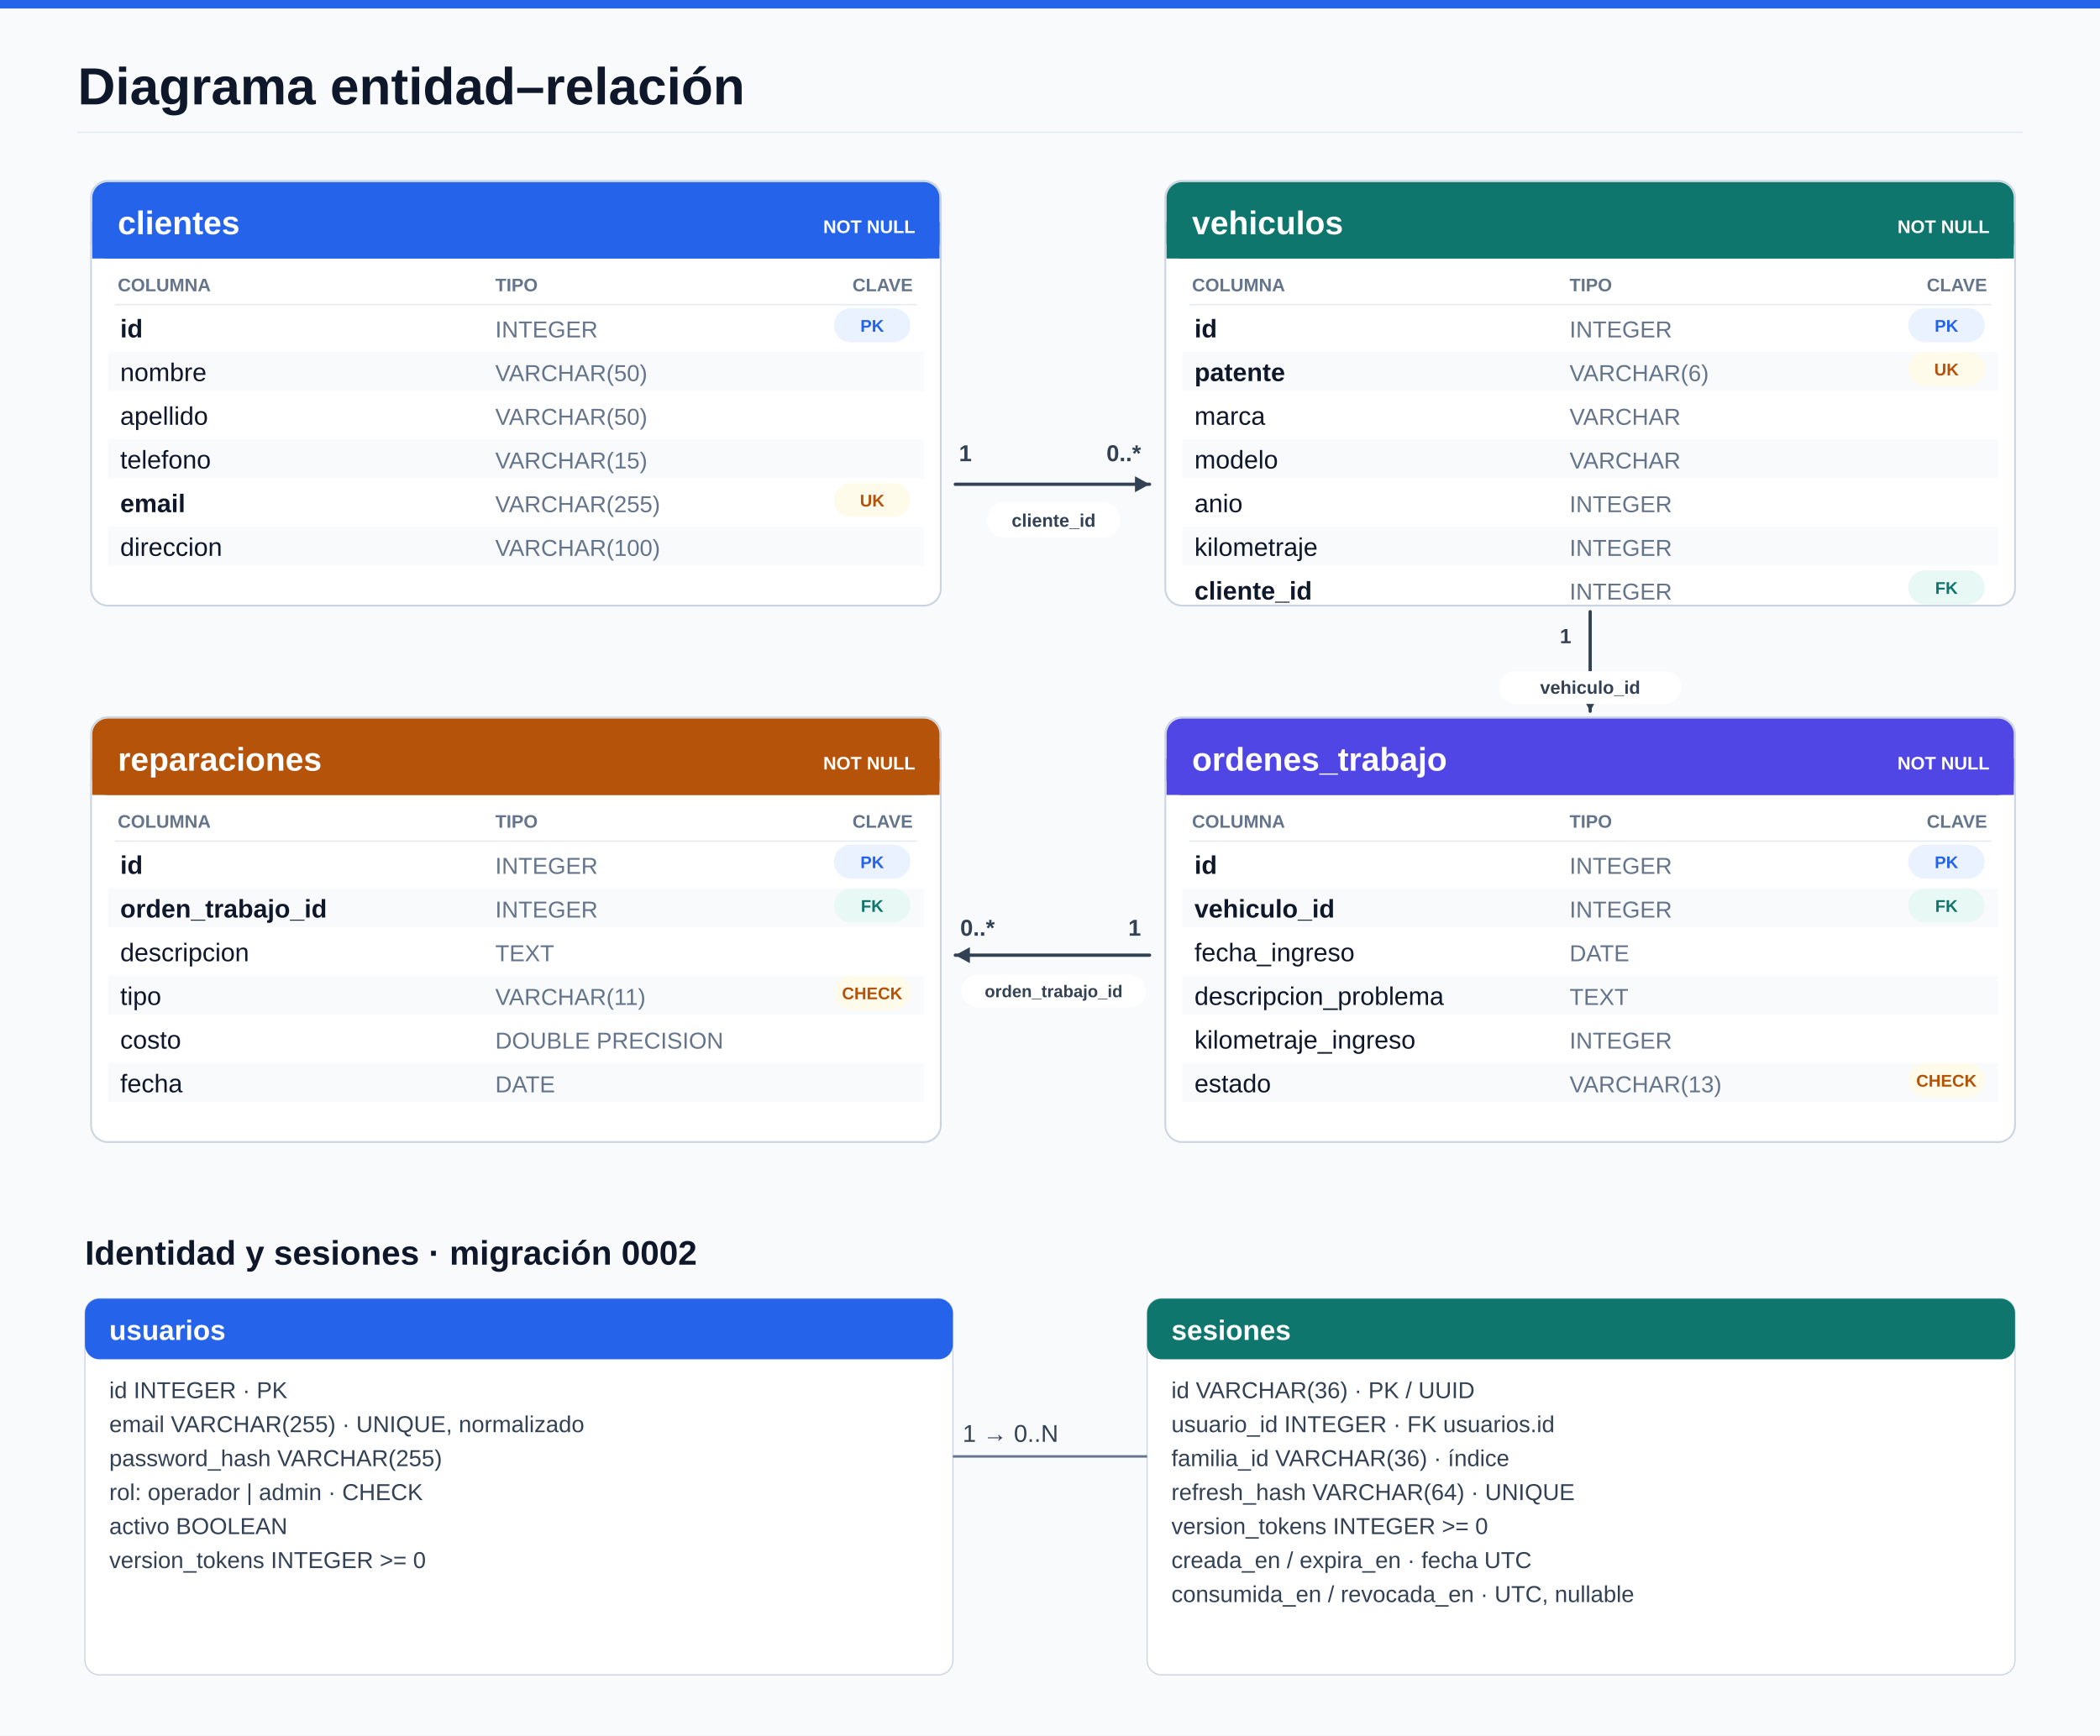
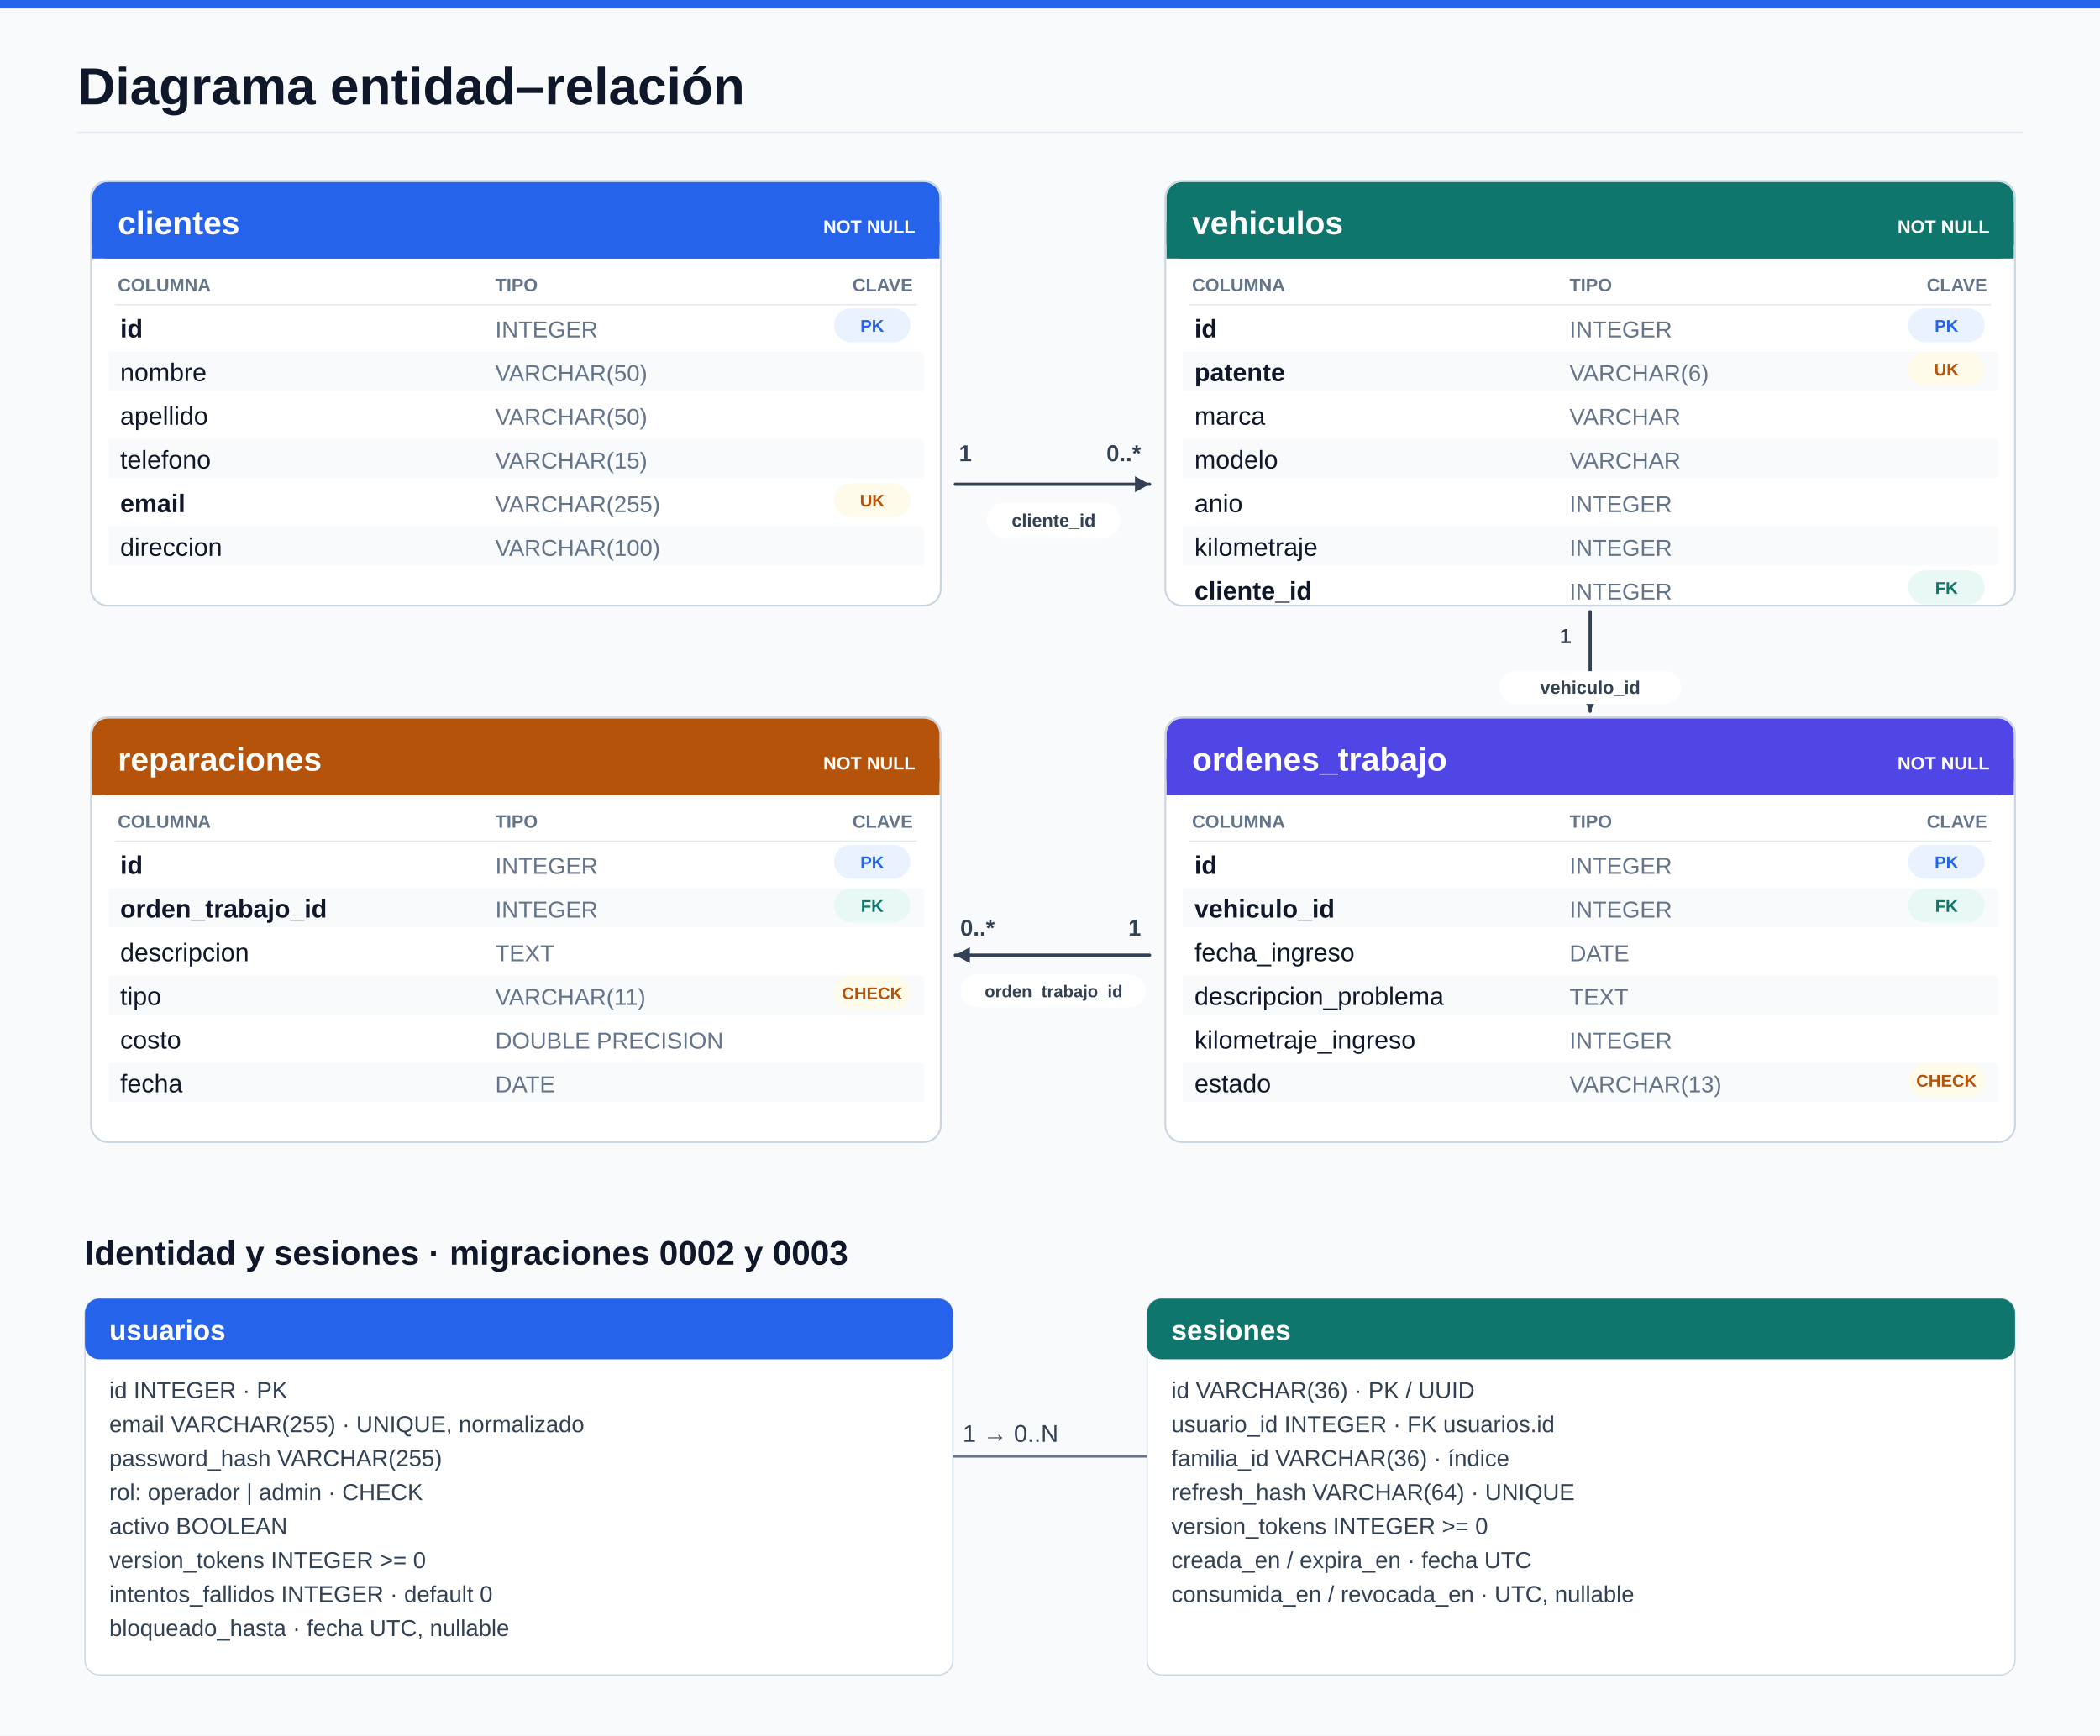
<svg xmlns="http://www.w3.org/2000/svg" baseProfile="full" height="1430px" version="1.1" viewBox="0 0 1730 1430" width="1730px">
  <defs />
  <rect fill="#F8FAFC" height="1000" width="1730" x="0" y="0" />
  <rect fill="#2563EB" height="7" width="1730" x="0" y="0" />
  <text fill="#0F172A" font-family="Arial, Helvetica, sans-serif" font-size="43" font-weight="bold" text-anchor="start" x="64" y="86">Diagrama entidad–relación</text>
  <line stroke="#E2E8F0" stroke-linecap="round" stroke-width="1" x1="64" x2="1666" y1="109" y2="109" />
  <rect fill="#FFFFFF" height="350" rx="14" ry="14" stroke="#CBD5E1" stroke-width="1.5" width="700" x="75" y="149" />
  <rect fill="#2563EB" height="63" rx="13" ry="13" width="698" x="76" y="150" />
  <rect fill="#2563EB" height="30" width="698" x="76" y="183" />
  <text fill="#FFFFFF" font-family="Arial, Helvetica, sans-serif" font-size="27" font-weight="bold" text-anchor="start" x="97" y="193">clientes</text>
  <text fill="#FFFFFF" font-family="Arial, Helvetica, sans-serif" font-size="15" font-weight="bold" text-anchor="end" x="754" y="192">NOT NULL</text>
  <text fill="#64748B" font-family="Arial, Helvetica, sans-serif" font-size="15" font-weight="bold" text-anchor="start" x="97" y="240">COLUMNA</text>
  <text fill="#64748B" font-family="Arial, Helvetica, sans-serif" font-size="15" font-weight="bold" text-anchor="start" x="408" y="240">TIPO</text>
  <text fill="#64748B" font-family="Arial, Helvetica, sans-serif" font-size="15" font-weight="bold" text-anchor="end" x="752" y="240">CLAVE</text>
  <line stroke="#E2E8F0" stroke-linecap="round" stroke-width="1" x1="95" x2="755" y1="251" y2="251" />
  <text fill="#0F172A" font-family="Arial, Helvetica, sans-serif" font-size="21" font-weight="bold" text-anchor="start" x="99" y="278">id</text>
  <text fill="#64748B" font-family="Arial, Helvetica, sans-serif" font-size="19" font-weight="normal" text-anchor="start" x="408" y="278">INTEGER</text>
  <rect fill="#EAF2FF" height="28" rx="14.0" ry="14.0" stroke="none" stroke-width="0" width="63" x="687" y="254" />
  <text fill="#2563EB" font-family="Arial, Helvetica, sans-serif" font-size="14" font-weight="bold" text-anchor="middle" x="718.5" y="273.32">PK</text>
  <rect fill="#F8FAFC" height="32" width="672" x="89" y="290" />
  <text fill="#0F172A" font-family="Arial, Helvetica, sans-serif" font-size="21" font-weight="normal" text-anchor="start" x="99" y="314">nombre</text>
  <text fill="#64748B" font-family="Arial, Helvetica, sans-serif" font-size="19" font-weight="normal" text-anchor="start" x="408" y="314">VARCHAR(50)</text>
  <text fill="#0F172A" font-family="Arial, Helvetica, sans-serif" font-size="21" font-weight="normal" text-anchor="start" x="99" y="350">apellido</text>
  <text fill="#64748B" font-family="Arial, Helvetica, sans-serif" font-size="19" font-weight="normal" text-anchor="start" x="408" y="350">VARCHAR(50)</text>
  <rect fill="#F8FAFC" height="32" width="672" x="89" y="362" />
  <text fill="#0F172A" font-family="Arial, Helvetica, sans-serif" font-size="21" font-weight="normal" text-anchor="start" x="99" y="386">telefono</text>
  <text fill="#64748B" font-family="Arial, Helvetica, sans-serif" font-size="19" font-weight="normal" text-anchor="start" x="408" y="386">VARCHAR(15)</text>
  <text fill="#0F172A" font-family="Arial, Helvetica, sans-serif" font-size="21" font-weight="bold" text-anchor="start" x="99" y="422">email</text>
  <text fill="#64748B" font-family="Arial, Helvetica, sans-serif" font-size="19" font-weight="normal" text-anchor="start" x="408" y="422">VARCHAR(255)</text>
  <rect fill="#FFFBEB" height="28" rx="14.0" ry="14.0" stroke="none" stroke-width="0" width="63" x="687" y="398" />
  <text fill="#B45309" font-family="Arial, Helvetica, sans-serif" font-size="14" font-weight="bold" text-anchor="middle" x="718.5" y="417.32">UK</text>
  <rect fill="#F8FAFC" height="32" width="672" x="89" y="434" />
  <text fill="#0F172A" font-family="Arial, Helvetica, sans-serif" font-size="21" font-weight="normal" text-anchor="start" x="99" y="458">direccion</text>
  <text fill="#64748B" font-family="Arial, Helvetica, sans-serif" font-size="19" font-weight="normal" text-anchor="start" x="408" y="458">VARCHAR(100)</text>
  <rect fill="#FFFFFF" height="350" rx="14" ry="14" stroke="#CBD5E1" stroke-width="1.5" width="700" x="960" y="149" />
  <rect fill="#0F766E" height="63" rx="13" ry="13" width="698" x="961" y="150" />
  <rect fill="#0F766E" height="30" width="698" x="961" y="183" />
  <text fill="#FFFFFF" font-family="Arial, Helvetica, sans-serif" font-size="27" font-weight="bold" text-anchor="start" x="982" y="193">vehiculos</text>
  <text fill="#FFFFFF" font-family="Arial, Helvetica, sans-serif" font-size="15" font-weight="bold" text-anchor="end" x="1639" y="192">NOT NULL</text>
  <text fill="#64748B" font-family="Arial, Helvetica, sans-serif" font-size="15" font-weight="bold" text-anchor="start" x="982" y="240">COLUMNA</text>
  <text fill="#64748B" font-family="Arial, Helvetica, sans-serif" font-size="15" font-weight="bold" text-anchor="start" x="1293" y="240">TIPO</text>
  <text fill="#64748B" font-family="Arial, Helvetica, sans-serif" font-size="15" font-weight="bold" text-anchor="end" x="1637" y="240">CLAVE</text>
  <line stroke="#E2E8F0" stroke-linecap="round" stroke-width="1" x1="980" x2="1640" y1="251" y2="251" />
  <text fill="#0F172A" font-family="Arial, Helvetica, sans-serif" font-size="21" font-weight="bold" text-anchor="start" x="984" y="278">id</text>
  <text fill="#64748B" font-family="Arial, Helvetica, sans-serif" font-size="19" font-weight="normal" text-anchor="start" x="1293" y="278">INTEGER</text>
  <rect fill="#EAF2FF" height="28" rx="14.0" ry="14.0" stroke="none" stroke-width="0" width="63" x="1572" y="254" />
  <text fill="#2563EB" font-family="Arial, Helvetica, sans-serif" font-size="14" font-weight="bold" text-anchor="middle" x="1603.5" y="273.32">PK</text>
  <rect fill="#F8FAFC" height="32" width="672" x="974" y="290" />
  <text fill="#0F172A" font-family="Arial, Helvetica, sans-serif" font-size="21" font-weight="bold" text-anchor="start" x="984" y="314">patente</text>
  <text fill="#64748B" font-family="Arial, Helvetica, sans-serif" font-size="19" font-weight="normal" text-anchor="start" x="1293" y="314">VARCHAR(6)</text>
  <rect fill="#FFFBEB" height="28" rx="14.0" ry="14.0" stroke="none" stroke-width="0" width="63" x="1572" y="290" />
  <text fill="#B45309" font-family="Arial, Helvetica, sans-serif" font-size="14" font-weight="bold" text-anchor="middle" x="1603.5" y="309.32">UK</text>
  <text fill="#0F172A" font-family="Arial, Helvetica, sans-serif" font-size="21" font-weight="normal" text-anchor="start" x="984" y="350">marca</text>
  <text fill="#64748B" font-family="Arial, Helvetica, sans-serif" font-size="19" font-weight="normal" text-anchor="start" x="1293" y="350">VARCHAR</text>
  <rect fill="#F8FAFC" height="32" width="672" x="974" y="362" />
  <text fill="#0F172A" font-family="Arial, Helvetica, sans-serif" font-size="21" font-weight="normal" text-anchor="start" x="984" y="386">modelo</text>
  <text fill="#64748B" font-family="Arial, Helvetica, sans-serif" font-size="19" font-weight="normal" text-anchor="start" x="1293" y="386">VARCHAR</text>
  <text fill="#0F172A" font-family="Arial, Helvetica, sans-serif" font-size="21" font-weight="normal" text-anchor="start" x="984" y="422">anio</text>
  <text fill="#64748B" font-family="Arial, Helvetica, sans-serif" font-size="19" font-weight="normal" text-anchor="start" x="1293" y="422">INTEGER</text>
  <rect fill="#F8FAFC" height="32" width="672" x="974" y="434" />
  <text fill="#0F172A" font-family="Arial, Helvetica, sans-serif" font-size="21" font-weight="normal" text-anchor="start" x="984" y="458">kilometraje</text>
  <text fill="#64748B" font-family="Arial, Helvetica, sans-serif" font-size="19" font-weight="normal" text-anchor="start" x="1293" y="458">INTEGER</text>
  <text fill="#0F172A" font-family="Arial, Helvetica, sans-serif" font-size="21" font-weight="bold" text-anchor="start" x="984" y="494">cliente_id</text>
  <text fill="#64748B" font-family="Arial, Helvetica, sans-serif" font-size="19" font-weight="normal" text-anchor="start" x="1293" y="494">INTEGER</text>
  <rect fill="#E8F8F4" height="28" rx="14.0" ry="14.0" stroke="none" stroke-width="0" width="63" x="1572" y="470" />
  <text fill="#0F766E" font-family="Arial, Helvetica, sans-serif" font-size="14" font-weight="bold" text-anchor="middle" x="1603.5" y="489.32">FK</text>
  <rect fill="#FFFFFF" height="350" rx="14" ry="14" stroke="#CBD5E1" stroke-width="1.5" width="700" x="960" y="591" />
  <rect fill="#4F46E5" height="63" rx="13" ry="13" width="698" x="961" y="592" />
  <rect fill="#4F46E5" height="30" width="698" x="961" y="625" />
  <text fill="#FFFFFF" font-family="Arial, Helvetica, sans-serif" font-size="27" font-weight="bold" text-anchor="start" x="982" y="635">ordenes_trabajo</text>
  <text fill="#FFFFFF" font-family="Arial, Helvetica, sans-serif" font-size="15" font-weight="bold" text-anchor="end" x="1639" y="634">NOT NULL</text>
  <text fill="#64748B" font-family="Arial, Helvetica, sans-serif" font-size="15" font-weight="bold" text-anchor="start" x="982" y="682">COLUMNA</text>
  <text fill="#64748B" font-family="Arial, Helvetica, sans-serif" font-size="15" font-weight="bold" text-anchor="start" x="1293" y="682">TIPO</text>
  <text fill="#64748B" font-family="Arial, Helvetica, sans-serif" font-size="15" font-weight="bold" text-anchor="end" x="1637" y="682">CLAVE</text>
  <line stroke="#E2E8F0" stroke-linecap="round" stroke-width="1" x1="980" x2="1640" y1="693" y2="693" />
  <text fill="#0F172A" font-family="Arial, Helvetica, sans-serif" font-size="21" font-weight="bold" text-anchor="start" x="984" y="720">id</text>
  <text fill="#64748B" font-family="Arial, Helvetica, sans-serif" font-size="19" font-weight="normal" text-anchor="start" x="1293" y="720">INTEGER</text>
  <rect fill="#EAF2FF" height="28" rx="14.0" ry="14.0" stroke="none" stroke-width="0" width="63" x="1572" y="696" />
  <text fill="#2563EB" font-family="Arial, Helvetica, sans-serif" font-size="14" font-weight="bold" text-anchor="middle" x="1603.5" y="715.32">PK</text>
  <rect fill="#F8FAFC" height="32" width="672" x="974" y="732" />
  <text fill="#0F172A" font-family="Arial, Helvetica, sans-serif" font-size="21" font-weight="bold" text-anchor="start" x="984" y="756">vehiculo_id</text>
  <text fill="#64748B" font-family="Arial, Helvetica, sans-serif" font-size="19" font-weight="normal" text-anchor="start" x="1293" y="756">INTEGER</text>
  <rect fill="#E8F8F4" height="28" rx="14.0" ry="14.0" stroke="none" stroke-width="0" width="63" x="1572" y="732" />
  <text fill="#0F766E" font-family="Arial, Helvetica, sans-serif" font-size="14" font-weight="bold" text-anchor="middle" x="1603.5" y="751.32">FK</text>
  <text fill="#0F172A" font-family="Arial, Helvetica, sans-serif" font-size="21" font-weight="normal" text-anchor="start" x="984" y="792">fecha_ingreso</text>
  <text fill="#64748B" font-family="Arial, Helvetica, sans-serif" font-size="19" font-weight="normal" text-anchor="start" x="1293" y="792">DATE</text>
  <rect fill="#F8FAFC" height="32" width="672" x="974" y="804" />
  <text fill="#0F172A" font-family="Arial, Helvetica, sans-serif" font-size="21" font-weight="normal" text-anchor="start" x="984" y="828">descripcion_problema</text>
  <text fill="#64748B" font-family="Arial, Helvetica, sans-serif" font-size="19" font-weight="normal" text-anchor="start" x="1293" y="828">TEXT</text>
  <text fill="#0F172A" font-family="Arial, Helvetica, sans-serif" font-size="21" font-weight="normal" text-anchor="start" x="984" y="864">kilometraje_ingreso</text>
  <text fill="#64748B" font-family="Arial, Helvetica, sans-serif" font-size="19" font-weight="normal" text-anchor="start" x="1293" y="864">INTEGER</text>
  <rect fill="#F8FAFC" height="32" width="672" x="974" y="876" />
  <text fill="#0F172A" font-family="Arial, Helvetica, sans-serif" font-size="21" font-weight="normal" text-anchor="start" x="984" y="900">estado</text>
  <text fill="#64748B" font-family="Arial, Helvetica, sans-serif" font-size="19" font-weight="normal" text-anchor="start" x="1293" y="900">VARCHAR(13)</text>
  <rect fill="#FFFBEB" height="28" rx="14.0" ry="14.0" stroke="none" stroke-width="0" width="63" x="1572" y="876" />
  <text fill="#B45309" font-family="Arial, Helvetica, sans-serif" font-size="14" font-weight="bold" text-anchor="middle" x="1603.5" y="895.32">CHECK</text>
  <rect fill="#FFFFFF" height="350" rx="14" ry="14" stroke="#CBD5E1" stroke-width="1.5" width="700" x="75" y="591" />
  <rect fill="#B45309" height="63" rx="13" ry="13" width="698" x="76" y="592" />
  <rect fill="#B45309" height="30" width="698" x="76" y="625" />
  <text fill="#FFFFFF" font-family="Arial, Helvetica, sans-serif" font-size="27" font-weight="bold" text-anchor="start" x="97" y="635">reparaciones</text>
  <text fill="#FFFFFF" font-family="Arial, Helvetica, sans-serif" font-size="15" font-weight="bold" text-anchor="end" x="754" y="634">NOT NULL</text>
  <text fill="#64748B" font-family="Arial, Helvetica, sans-serif" font-size="15" font-weight="bold" text-anchor="start" x="97" y="682">COLUMNA</text>
  <text fill="#64748B" font-family="Arial, Helvetica, sans-serif" font-size="15" font-weight="bold" text-anchor="start" x="408" y="682">TIPO</text>
  <text fill="#64748B" font-family="Arial, Helvetica, sans-serif" font-size="15" font-weight="bold" text-anchor="end" x="752" y="682">CLAVE</text>
  <line stroke="#E2E8F0" stroke-linecap="round" stroke-width="1" x1="95" x2="755" y1="693" y2="693" />
  <text fill="#0F172A" font-family="Arial, Helvetica, sans-serif" font-size="21" font-weight="bold" text-anchor="start" x="99" y="720">id</text>
  <text fill="#64748B" font-family="Arial, Helvetica, sans-serif" font-size="19" font-weight="normal" text-anchor="start" x="408" y="720">INTEGER</text>
  <rect fill="#EAF2FF" height="28" rx="14.0" ry="14.0" stroke="none" stroke-width="0" width="63" x="687" y="696" />
  <text fill="#2563EB" font-family="Arial, Helvetica, sans-serif" font-size="14" font-weight="bold" text-anchor="middle" x="718.5" y="715.32">PK</text>
  <rect fill="#F8FAFC" height="32" width="672" x="89" y="732" />
  <text fill="#0F172A" font-family="Arial, Helvetica, sans-serif" font-size="21" font-weight="bold" text-anchor="start" x="99" y="756">orden_trabajo_id</text>
  <text fill="#64748B" font-family="Arial, Helvetica, sans-serif" font-size="19" font-weight="normal" text-anchor="start" x="408" y="756">INTEGER</text>
  <rect fill="#E8F8F4" height="28" rx="14.0" ry="14.0" stroke="none" stroke-width="0" width="63" x="687" y="732" />
  <text fill="#0F766E" font-family="Arial, Helvetica, sans-serif" font-size="14" font-weight="bold" text-anchor="middle" x="718.5" y="751.32">FK</text>
  <text fill="#0F172A" font-family="Arial, Helvetica, sans-serif" font-size="21" font-weight="normal" text-anchor="start" x="99" y="792">descripcion</text>
  <text fill="#64748B" font-family="Arial, Helvetica, sans-serif" font-size="19" font-weight="normal" text-anchor="start" x="408" y="792">TEXT</text>
  <rect fill="#F8FAFC" height="32" width="672" x="89" y="804" />
  <text fill="#0F172A" font-family="Arial, Helvetica, sans-serif" font-size="21" font-weight="normal" text-anchor="start" x="99" y="828">tipo</text>
  <text fill="#64748B" font-family="Arial, Helvetica, sans-serif" font-size="19" font-weight="normal" text-anchor="start" x="408" y="828">VARCHAR(11)</text>
  <rect fill="#FFFBEB" height="28" rx="14.0" ry="14.0" stroke="none" stroke-width="0" width="63" x="687" y="804" />
  <text fill="#B45309" font-family="Arial, Helvetica, sans-serif" font-size="14" font-weight="bold" text-anchor="middle" x="718.5" y="823.32">CHECK</text>
  <text fill="#0F172A" font-family="Arial, Helvetica, sans-serif" font-size="21" font-weight="normal" text-anchor="start" x="99" y="864">costo</text>
  <text fill="#64748B" font-family="Arial, Helvetica, sans-serif" font-size="19" font-weight="normal" text-anchor="start" x="408" y="864">DOUBLE PRECISION</text>
  <rect fill="#F8FAFC" height="32" width="672" x="89" y="876" />
  <text fill="#0F172A" font-family="Arial, Helvetica, sans-serif" font-size="21" font-weight="normal" text-anchor="start" x="99" y="900">fecha</text>
  <text fill="#64748B" font-family="Arial, Helvetica, sans-serif" font-size="19" font-weight="normal" text-anchor="start" x="408" y="900">DATE</text>
  <line stroke="#334155" stroke-linecap="round" stroke-width="2.7" x1="787" x2="947" y1="399" y2="399" />
  <polygon fill="#334155" points="947,399 935,392.4 935,405.6" />
  <text fill="#334155" font-family="Arial, Helvetica, sans-serif" font-size="19" font-weight="bold" text-anchor="start" x="790" y="380">1</text>
  <text fill="#334155" font-family="Arial, Helvetica, sans-serif" font-size="19" font-weight="bold" text-anchor="end" x="940" y="380">0..*</text>
  <rect fill="#FFFFFF" height="29" rx="14.5" ry="14.5" stroke="none" stroke-width="0" width="110" x="813" y="414" />
  <text fill="#334155" font-family="Arial, Helvetica, sans-serif" font-size="15" font-weight="bold" text-anchor="middle" x="868.0" y="434.01">cliente_id</text>
  <line stroke="#334155" stroke-linecap="round" stroke-width="2.7" x1="1310.0" x2="1310.0" y1="504" y2="586" />
  <polygon fill="#334155" points="1310.0,586 1303.4,574 1316.6,574" />
  <text fill="#334155" font-family="Arial, Helvetica, sans-serif" font-size="17" font-weight="bold" text-anchor="start" x="1285.0" y="530">1</text>
  <text fill="#334155" font-family="Arial, Helvetica, sans-serif" font-size="17" font-weight="bold" text-anchor="start" x="1338.0" y="576">0..*</text>
  <rect fill="#FFFFFF" height="27" rx="13.5" ry="13.5" stroke="none" stroke-width="0" width="150" x="1235.0" y="553" />
  <text fill="#334155" font-family="Arial, Helvetica, sans-serif" font-size="15" font-weight="bold" text-anchor="middle" x="1310.0" y="571.63">vehiculo_id</text>
  <line stroke="#334155" stroke-linecap="round" stroke-width="2.7" x1="947" x2="787" y1="787" y2="787" />
  <polygon fill="#334155" points="787,787 799,780.4 799,793.6" />
  <text fill="#334155" font-family="Arial, Helvetica, sans-serif" font-size="19" font-weight="bold" text-anchor="end" x="940" y="771">1</text>
  <text fill="#334155" font-family="Arial, Helvetica, sans-serif" font-size="19" font-weight="bold" text-anchor="start" x="791" y="771">0..*</text>
  <rect fill="#FFFFFF" height="27" rx="13.5" ry="13.5" stroke="none" stroke-width="0" width="152" x="792" y="803" />
  <text fill="#334155" font-family="Arial, Helvetica, sans-serif" font-size="14" font-weight="bold" text-anchor="middle" x="868.0" y="821.63">orden_trabajo_id</text>
  <g id="usuarios-sesiones">
    <rect x="0" y="1000" width="1730" height="430" fill="#F8FAFC" />
-     <text x="70" y="1042" font-family="Arial, Helvetica, sans-serif" font-size="28" fill="#0F172A" font-weight="bold">Identidad y sesiones · migración 0002</text>
+     <text x="70" y="1042" font-family="Arial, Helvetica, sans-serif" font-size="28" fill="#0F172A" font-weight="bold">Identidad y sesiones · migraciones 0002 y 0003</text>
    <rect x="70" y="1070" width="715" height="310" rx="12" fill="#FFFFFF" stroke="#CBD5E1" />
    <rect x="70" y="1070" width="715" height="50" rx="12" fill="#2563EB" />
    <text x="90" y="1104" font-family="Arial, Helvetica, sans-serif" font-size="23" fill="#FFFFFF" font-weight="bold">usuarios</text>
    <text x="90" y="1152" font-family="Arial, Helvetica, sans-serif" font-size="19" fill="#334155" font-weight="normal">id INTEGER · PK</text>
    <text x="90" y="1180" font-family="Arial, Helvetica, sans-serif" font-size="19" fill="#334155" font-weight="normal">email VARCHAR(255) · UNIQUE, normalizado</text>
    <text x="90" y="1208" font-family="Arial, Helvetica, sans-serif" font-size="19" fill="#334155" font-weight="normal">password_hash VARCHAR(255)</text>
    <text x="90" y="1236" font-family="Arial, Helvetica, sans-serif" font-size="19" fill="#334155" font-weight="normal">rol: operador | admin · CHECK</text>
    <text x="90" y="1264" font-family="Arial, Helvetica, sans-serif" font-size="19" fill="#334155" font-weight="normal">activo BOOLEAN</text>
    <text x="90" y="1292" font-family="Arial, Helvetica, sans-serif" font-size="19" fill="#334155" font-weight="normal">version_tokens INTEGER &gt;= 0</text>
+     <text x="90" y="1320" font-family="Arial, Helvetica, sans-serif" font-size="19" fill="#334155" font-weight="normal">intentos_fallidos INTEGER · default 0</text>
+     <text x="90" y="1348" font-family="Arial, Helvetica, sans-serif" font-size="19" fill="#334155" font-weight="normal">bloqueado_hasta · fecha UTC, nullable</text>
    <rect x="945" y="1070" width="715" height="310" rx="12" fill="#FFFFFF" stroke="#CBD5E1" />
    <rect x="945" y="1070" width="715" height="50" rx="12" fill="#0F766E" />
    <text x="965" y="1104" font-family="Arial, Helvetica, sans-serif" font-size="23" fill="#FFFFFF" font-weight="bold">sesiones</text>
    <text x="965" y="1152" font-family="Arial, Helvetica, sans-serif" font-size="19" fill="#334155" font-weight="normal">id VARCHAR(36) · PK / UUID</text>
    <text x="965" y="1180" font-family="Arial, Helvetica, sans-serif" font-size="19" fill="#334155" font-weight="normal">usuario_id INTEGER · FK usuarios.id</text>
    <text x="965" y="1208" font-family="Arial, Helvetica, sans-serif" font-size="19" fill="#334155" font-weight="normal">familia_id VARCHAR(36) · índice</text>
    <text x="965" y="1236" font-family="Arial, Helvetica, sans-serif" font-size="19" fill="#334155" font-weight="normal">refresh_hash VARCHAR(64) · UNIQUE</text>
    <text x="965" y="1264" font-family="Arial, Helvetica, sans-serif" font-size="19" fill="#334155" font-weight="normal">version_tokens INTEGER &gt;= 0</text>
    <text x="965" y="1292" font-family="Arial, Helvetica, sans-serif" font-size="19" fill="#334155" font-weight="normal">creada_en / expira_en · fecha UTC</text>
    <text x="965" y="1320" font-family="Arial, Helvetica, sans-serif" font-size="19" fill="#334155" font-weight="normal">consumida_en / revocada_en · UTC, nullable</text>
    <line x1="785" y1="1200" x2="945" y2="1200" stroke="#64748B" stroke-width="2" />
    <text x="793" y="1188" font-family="Arial, Helvetica, sans-serif" font-size="20" fill="#334155" font-weight="normal">1 → 0..N</text>
  </g>
</svg>
